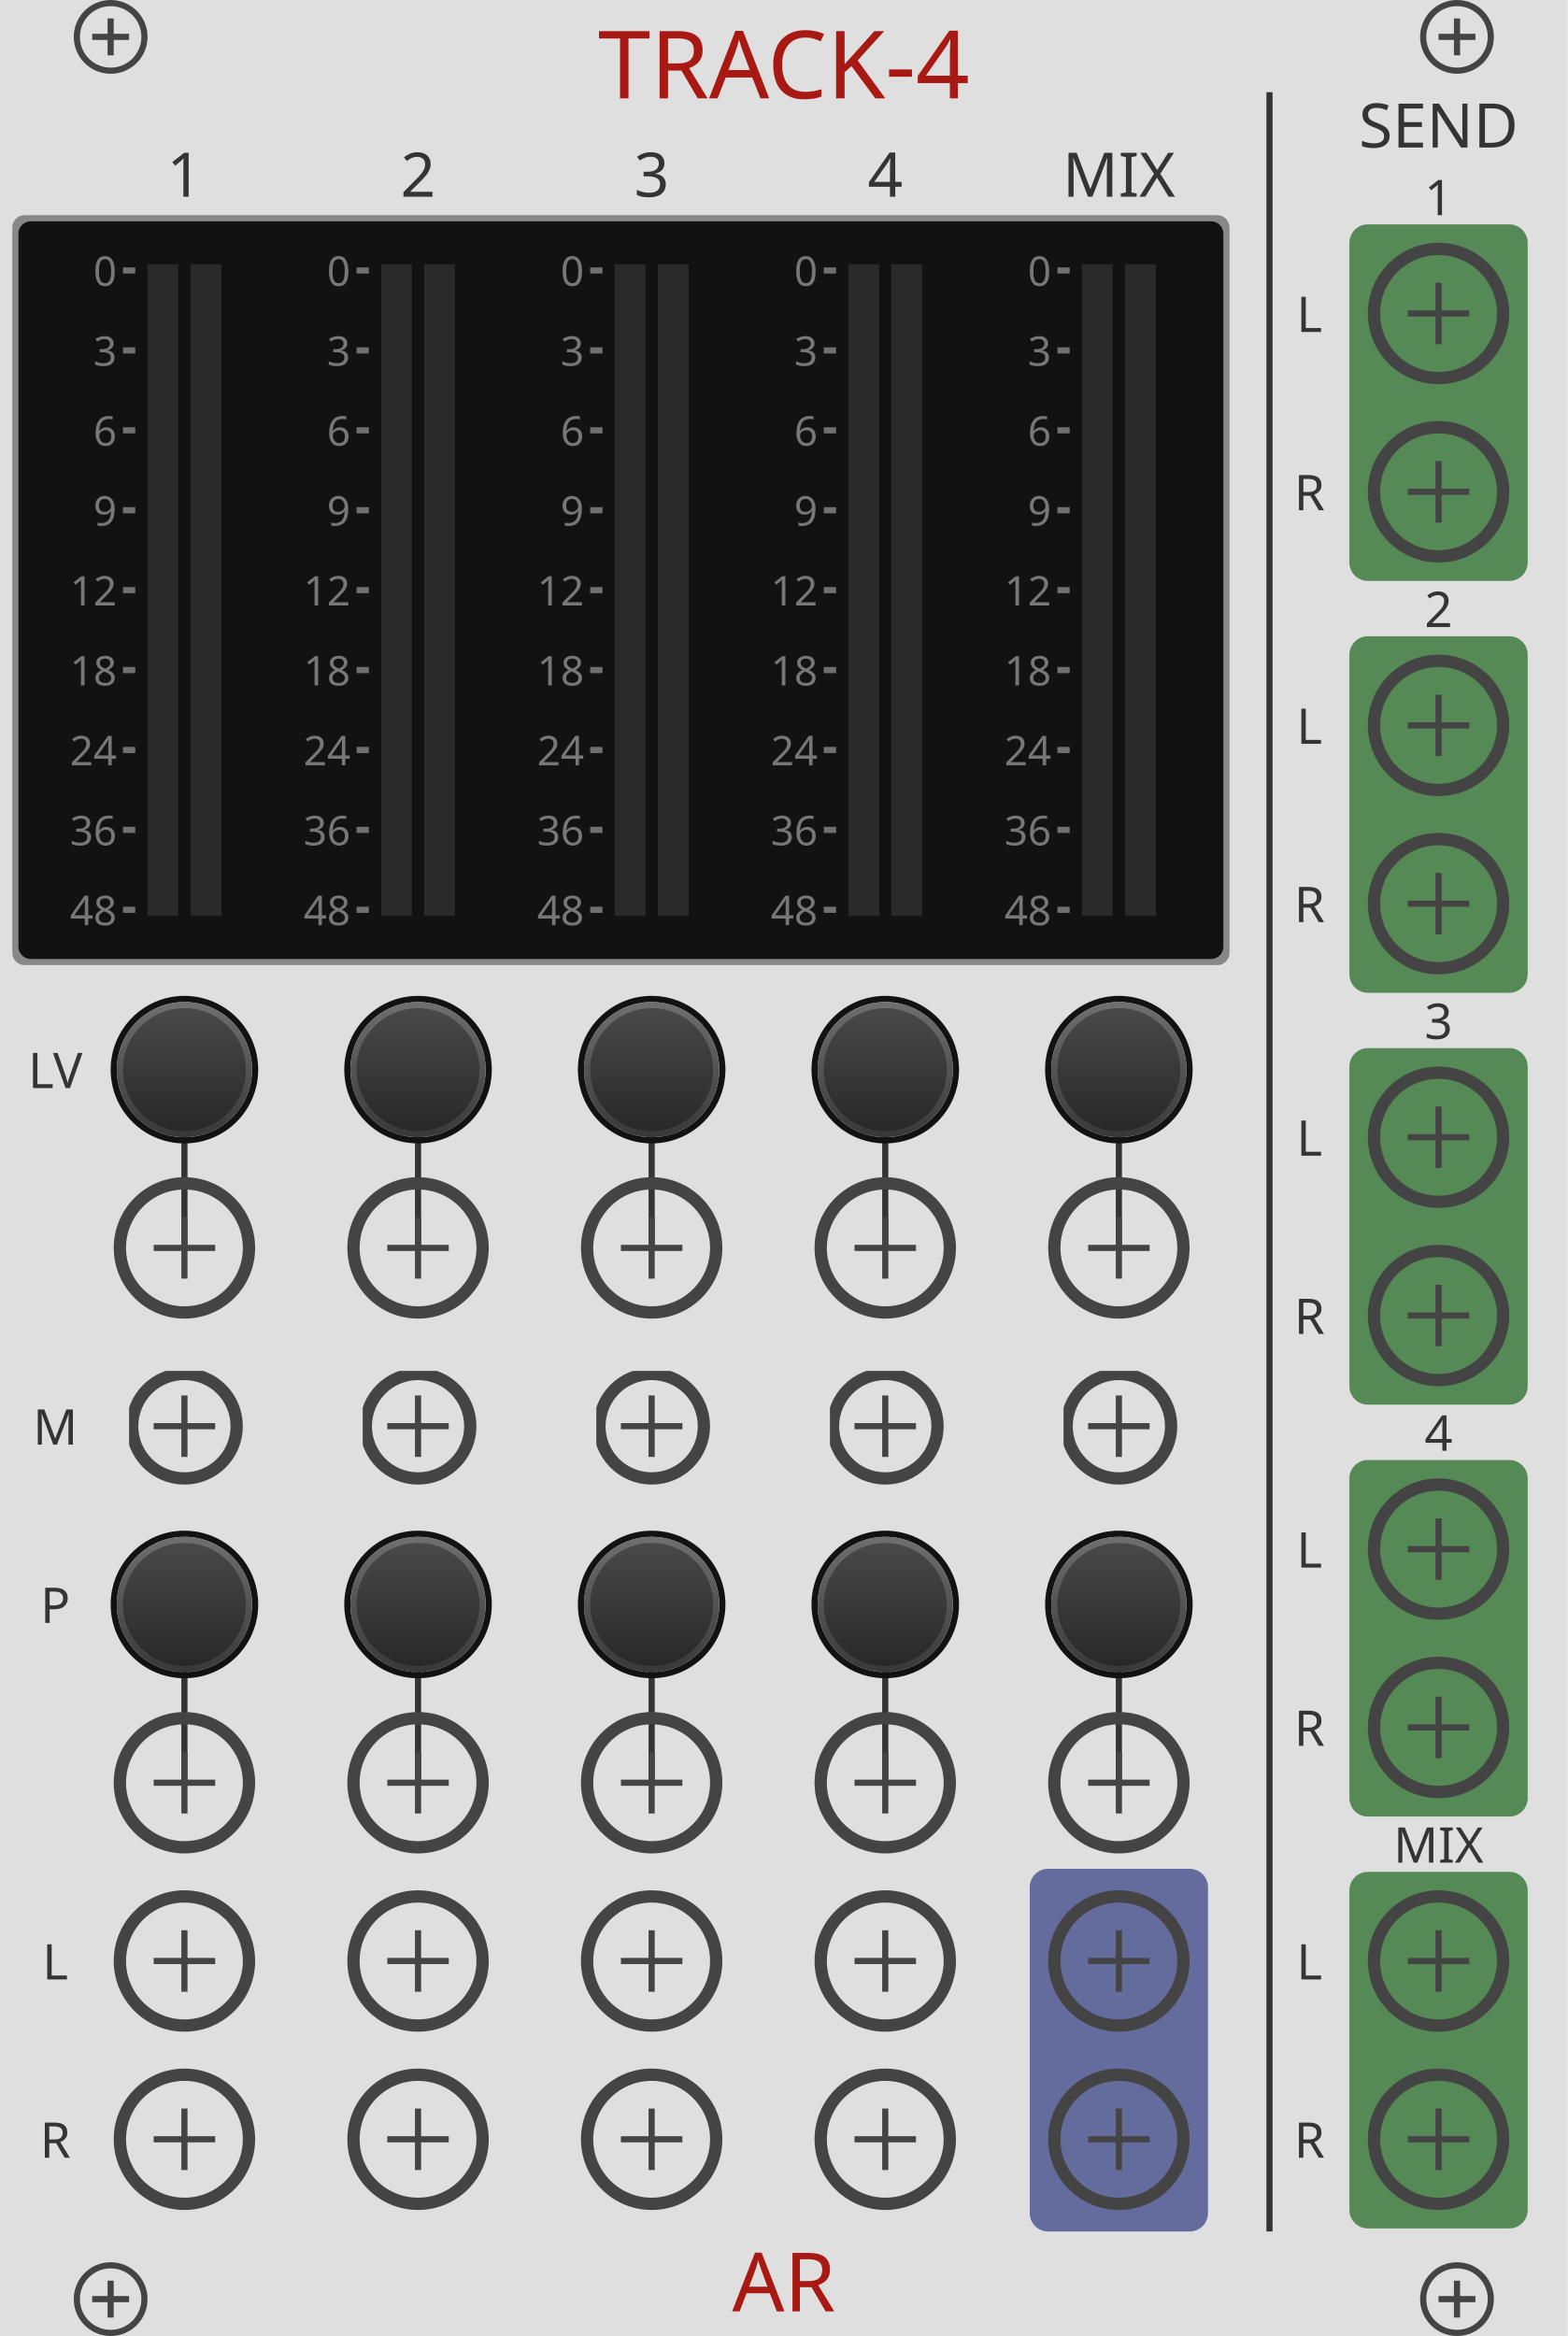
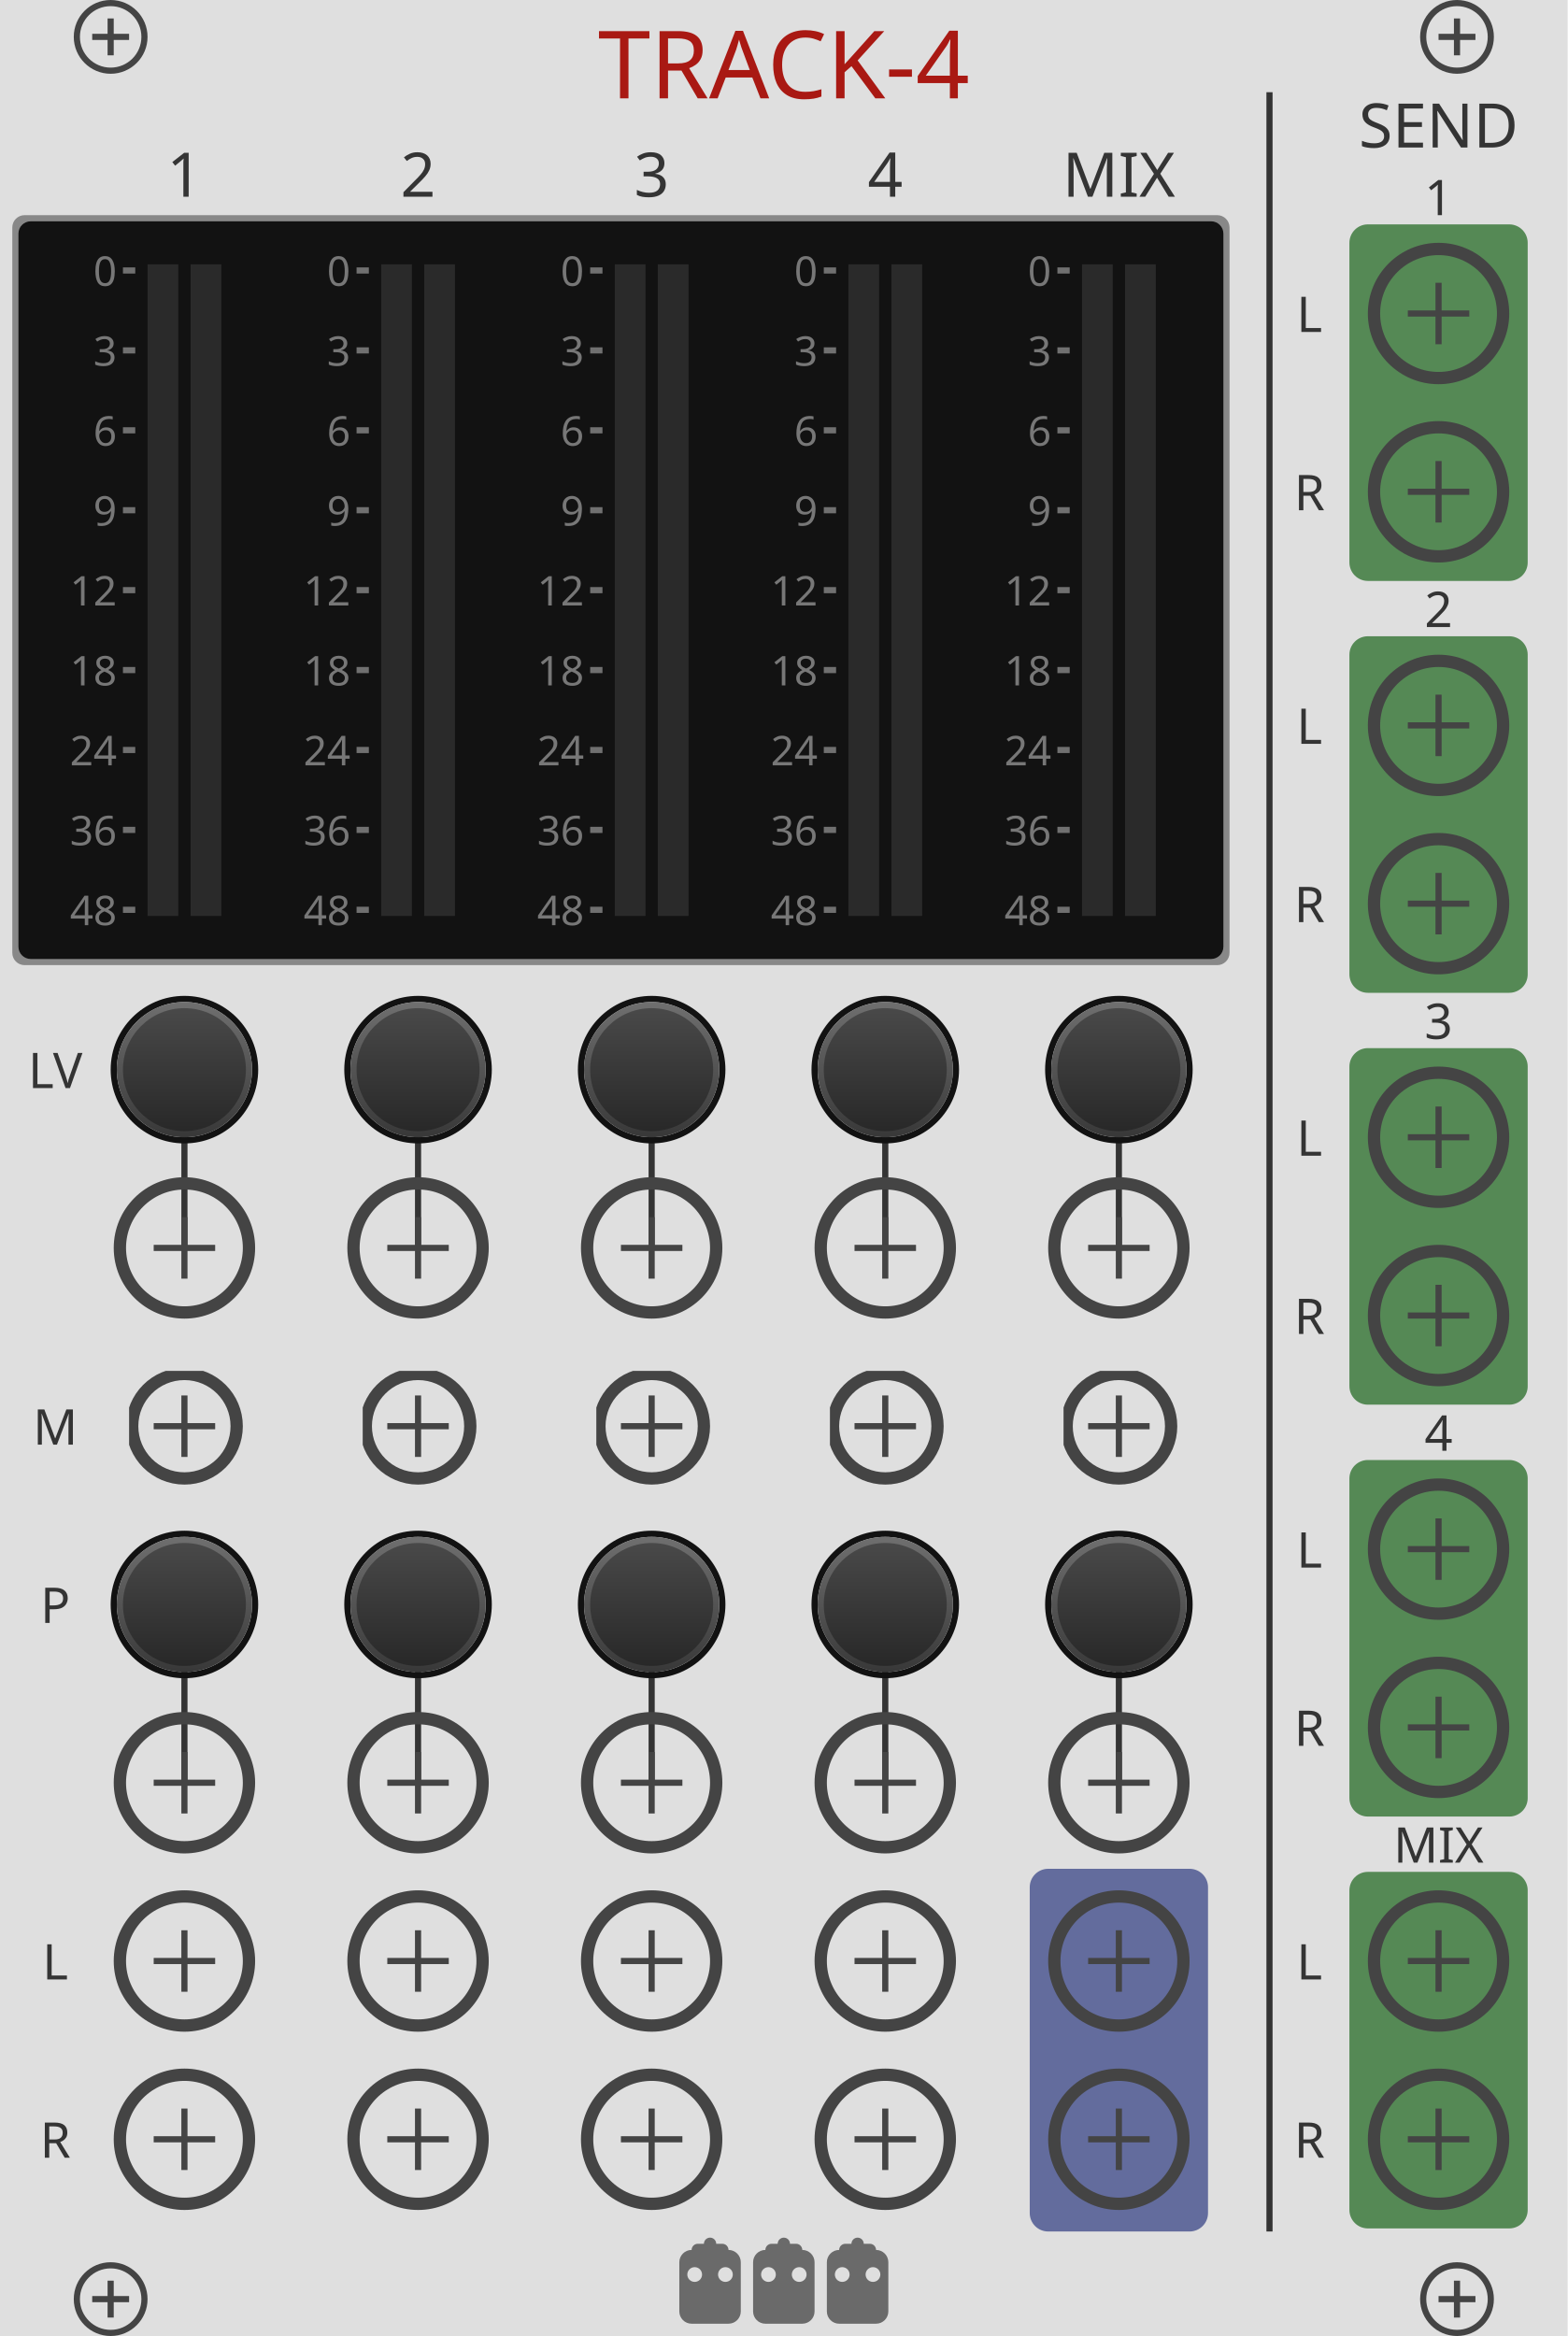
<svg xmlns="http://www.w3.org/2000/svg" xmlns:xlink="http://www.w3.org/1999/xlink" version="1.1" width="255" height="380" viewBox="0 0 255 380">
  <style>

    text.title {
      fill: #a91913;
      font-family: 'DIN Alternate';
      font-size: 11.5pt;
-     }
-     text.logo {
-       fill: #a91913;
-       font-family: 'DIN Alternate';
-       font-size: 10pt;
    }
    text.big-label {
      fill: #343434;
      font-family: 'DIN Alternate';
      font-size: 7.5pt;
    }
    text.label {
      fill: #343434;
      font-family: 'DIN Alternate';
      font-size: 6pt;
    }
    text.output-label {
      fill: #dfdfdf;
      font-family: 'DIN Alternate';
      font-size: 6pt;
    }

    .background {
      fill: #dfdfdf;
    }
    .poly-output {
      fill: #558955;
    }
    .mono-output {
      fill: #636c9d;
    }

    polyline.icon {
      stroke: #343434;
      stroke-width: 1.2;
      fill: none;
    }
    polyline.connect {
      stroke: #343434;
      stroke-width: 1;
      fill: none;
    }

    rect.lcd-bg {
      fill: #121212;
    }
    rect.lcd-bg-frame {
      fill: #888888;
    }
    rect.lcd-bg-accent {
      fill: #2a2a2a;
    }
    text.lcd-label {
      fill: #777777;
      font-family: 'Monaco';
      font-size: 5pt;
    }
    polyline.lcd-tick {
      stroke: #707070;
      stroke-width: 1;
      fill: none;
    }

    .blueprint {
      stroke: #444444;
      fill: none;
    }

  </style>
  <defs>
    <linearGradient id="smallKnobLight" x1="0%" y1="0%" x2="0%" y2="100%">
      <stop offset="0%" stop-color="#6f6f6f" />
      <stop offset="100%" stop-color="#383838" />
    </linearGradient>
    <linearGradient id="smallKnobDark" x1="0%" y1="0%" x2="0%" y2="100%">
      <stop offset="0%" stop-color="#494949" />
      <stop offset="100%" stop-color="#282828" />
    </linearGradient>
    <linearGradient id="bigKnobLight" x1="0%" y1="0%" x2="0%" y2="100%">
      <stop offset="0%" stop-color="#888" />
      <stop offset="100%" stop-color="#333" />
    </linearGradient>
    <linearGradient id="bigKnobDark" x1="0%" y1="0%" x2="0%" y2="100%">
      <stop offset="0%" stop-color="#5c5c5c" />
      <stop offset="100%" stop-color="#282828" />
    </linearGradient>
    <symbol id="knob18">
      <g transform="translate(9 9)">
        <circle r="8.5" stroke="#222" fill="none" />
        <circle r="8" fill="url('#smallKnobLight')" />
        <circle r="7" fill="url('#smallKnobDark')" />
      </g>
    </symbol>
    <symbol id="knob24">
      <g transform="translate(12 12)">
        <circle r="11.5" stroke="#121212" fill="none" />
        <circle r="11" fill="url('#smallKnobLight')" />
        <circle r="10" fill="url('#smallKnobDark')" />
      </g>
    </symbol>
    <symbol id="knob45">
      <g transform="translate(22.5 22.5)">
        <circle r="22" fill="url('#bigKnobDark')" />
        <circle r="20" fill="url('#bigKnobLight')" />
      </g>
    </symbol>
    <symbol id="toggleButton">
      <g transform="translate(9 9)">
        <polyline points="-5,0 5,0" stroke-width="1" class="blueprint" />
        <polyline points="0,-5 0,5" stroke-width="1" class="blueprint" />
        <circle cx="0" cy="0" r="8.5" stroke-width="2" class="blueprint" />
      </g>
    </symbol>
    <symbol id="port">
      <g transform="translate(12 12)">
        <polyline points="-5,0 5,0" stroke-width="1" class="blueprint" />
        <polyline points="0,-5 0,5" stroke-width="1" class="blueprint" />
        <circle cx="0" cy="0" r="10.5" stroke-width="2" class="blueprint" />
      </g>
    </symbol>
    <symbol id="screw">
      <g transform="translate(6 6)">
        <polyline points="-3,0 3,0" stroke-width="1" class="blueprint" />
        <polyline points="0,-3 0,3" stroke-width="1" class="blueprint" />
      </g>
      <circle cx="6" cy="6" r="5.5" stroke-width="1" class="blueprint" />
    </symbol>
    <symbol id="hswitch14">
      <rect x="1" y="1" rx="2" width="20" height="12" stroke-width="2" class="blueprint" />
      <g transform="translate(12 7)">
        <polyline points="-5,0 5,0" stroke-width="1" class="blueprint" />
        <polyline points="0,-5 0,5" stroke-width="1" class="blueprint" />
      </g>
    </symbol>
    <symbol id="meter-strip">
      <g transform="translate(20 4)">
        <rect x="-6" y="-1" width="5" height="106" class="lcd-bg-accent" />
        <rect x="1" y="-1" width="5" height="106" class="lcd-bg-accent" />
        <g transform="translate(-11 2.5)">
          <text x="0" y="0" class="lcd-label" text-anchor="end">0</text>
          <text x="0" y="13" class="lcd-label" text-anchor="end">3</text>
          <text x="0" y="26" class="lcd-label" text-anchor="end">6</text>
          <text x="0" y="39" class="lcd-label" text-anchor="end">9</text>
          <text x="0" y="52" class="lcd-label" text-anchor="end">12</text>
          <text x="0" y="65" class="lcd-label" text-anchor="end">18</text>
          <text x="0" y="78" class="lcd-label" text-anchor="end">24</text>
          <text x="0" y="91" class="lcd-label" text-anchor="end">36</text>
          <text x="0" y="104" class="lcd-label" text-anchor="end">48</text>
        </g>
        <g transform="translate(-10 0)">
          <polyline points="0   0 2   0" class="lcd-tick" />
          <polyline points="0  13 2  13" class="lcd-tick" />
          <polyline points="0  26 2  26" class="lcd-tick" />
          <polyline points="0  39 2  39" class="lcd-tick" />
          <polyline points="0  52 2  52" class="lcd-tick" />
          <polyline points="0  65 2  65" class="lcd-tick" />
          <polyline points="0  78 2  78" class="lcd-tick" />
          <polyline points="0  91 2  91" class="lcd-tick" />
          <polyline points="0 104 2 104" class="lcd-tick" />
        </g>
      </g>
    </symbol>
+     <symbol id="logo">
+       <g transform="translate(6 6)">
+         <rect x="-5" y="-4" height="12" width="10" rx="2" fill="#6a6a6a" stroke="none" />
+         <rect x="-3" y="-5" height="4" width="6" rx="1" fill="#6a6a6a" stroke="none" />
+         <path d="M0,-3, 0,-5" stroke="#6a6a6a" stroke-width="2" stroke-linecap="round" />
+         <circle cx="-2.5" cy="0" r="1.2" fill="#dfdfdf" stroke="none" />
+         <circle cx="2.5" cy="0" r="1.2" fill="#dfdfdf" stroke="none" />
+       </g>
+     </symbol>
  </defs>
  <rect class="background" width="100%" height="100%" />
  <text class="title" x="50%" y="16" text-anchor="middle">TRACK-4</text>
-   <text class="logo" x="50%" y="376" text-anchor="middle">AR</text>
+   <g transform="translate(127.5 370)">
+     <g transform="translate(-18 -6)">
+       <use xlink:href="#logo" />
+     </g>
+     <g transform="translate(-6 -6)">
+       <use xlink:href="#logo" />
+     </g>
+     <g transform="translate(6 -6)">
+       <use xlink:href="#logo" />
+     </g>
+   </g>
  <g transform="translate(12 0)">
    <use xlink:href="#screw" />
  </g>
  <g transform="translate(12 368)">
    <use xlink:href="#screw" />
  </g>
  <g transform="translate(231 0)">
    <use xlink:href="#screw" />
  </g>
  <g transform="translate(231 368)">
    <use xlink:href="#screw" />
  </g>
  <rect x="2" y="35" width="198" height="122" rx="2" class="lcd-bg-frame" />
  <rect x="3" y="36" width="196" height="120" rx="2" class="lcd-bg" />
  <g transform="translate(9 0)">
    <g transform="translate(0 174)">
      <text x="0" y="3" class="label" text-anchor="middle">LV</text>
    </g>
    <g transform="translate(0 232)">
      <text x="0" y="3" class="label" text-anchor="middle">M</text>
    </g>
    <g transform="translate(0 261)">
      <text x="0" y="3" class="label" text-anchor="middle">P</text>
    </g>
    <g transform="translate(0 319)">
      <text x="0" y="3" class="label" text-anchor="middle">L</text>
    </g>
    <g transform="translate(0 348)">
      <text x="0" y="3" class="label" text-anchor="middle">R</text>
    </g>
  </g>
  <g transform="translate(30 32)">
    <text x="0" y="0" class="big-label" text-anchor="middle">1</text>
  </g>
  <g transform="translate(30 44)">
    <use xlink:href="#meter-strip" transform="translate(-20 -4)" />
  </g>
  <g transform="translate(30 174)">
    <polyline points="0 0 0 29" class="connect" />
    <use xlink:href="#knob24" transform="translate(-12 -12)" />
  </g>
  <g transform="translate(30 203)">
    <use xlink:href="#port" transform="translate(-12 -12)" />
  </g>
  <g transform="translate(30 232)">
    <use xlink:href="#toggleButton" transform="translate(-9 -9)" />
  </g>
  <g transform="translate(30 261)">
    <polyline points="0 0 0 29" class="connect" />
    <use xlink:href="#knob24" transform="translate(-12 -12)" />
  </g>
  <g transform="translate(30 290)">
    <use xlink:href="#port" transform="translate(-12 -12)" />
  </g>
  <g transform="translate(30 319)">
    <use xlink:href="#port" transform="translate(-12 -12)" />
  </g>
  <g transform="translate(30 348)">
    <use xlink:href="#port" transform="translate(-12 -12)" />
  </g>
  <g transform="translate(38 0)">
    <g transform="translate(30 32)">
      <text x="0" y="0" class="big-label" text-anchor="middle">2</text>
    </g>
    <g transform="translate(30 44)">
      <use xlink:href="#meter-strip" transform="translate(-20 -4)" />
    </g>
    <g transform="translate(30 174)">
      <polyline points="0 0 0 29" class="connect" />
      <use xlink:href="#knob24" transform="translate(-12 -12)" />
    </g>
    <g transform="translate(30 203)">
      <use xlink:href="#port" transform="translate(-12 -12)" />
    </g>
    <g transform="translate(30 232)">
      <use xlink:href="#toggleButton" transform="translate(-9 -9)" />
    </g>
    <g transform="translate(30 261)">
      <polyline points="0 0 0 29" class="connect" />
      <use xlink:href="#knob24" transform="translate(-12 -12)" />
    </g>
    <g transform="translate(30 290)">
      <use xlink:href="#port" transform="translate(-12 -12)" />
    </g>
    <g transform="translate(30 319)">
      <use xlink:href="#port" transform="translate(-12 -12)" />
    </g>
    <g transform="translate(30 348)">
      <use xlink:href="#port" transform="translate(-12 -12)" />
    </g>
  </g>
  <g transform="translate(76 0)">
    <g transform="translate(30 32)">
      <text x="0" y="0" class="big-label" text-anchor="middle">3</text>
    </g>
    <g transform="translate(30 44)">
      <use xlink:href="#meter-strip" transform="translate(-20 -4)" />
    </g>
    <g transform="translate(30 174)">
      <polyline points="0 0 0 29" class="connect" />
      <use xlink:href="#knob24" transform="translate(-12 -12)" />
    </g>
    <g transform="translate(30 203)">
      <use xlink:href="#port" transform="translate(-12 -12)" />
    </g>
    <g transform="translate(30 232)">
      <use xlink:href="#toggleButton" transform="translate(-9 -9)" />
    </g>
    <g transform="translate(30 261)">
      <polyline points="0 0 0 29" class="connect" />
      <use xlink:href="#knob24" transform="translate(-12 -12)" />
    </g>
    <g transform="translate(30 290)">
      <use xlink:href="#port" transform="translate(-12 -12)" />
    </g>
    <g transform="translate(30 319)">
      <use xlink:href="#port" transform="translate(-12 -12)" />
    </g>
    <g transform="translate(30 348)">
      <use xlink:href="#port" transform="translate(-12 -12)" />
    </g>
  </g>
  <g transform="translate(114 0)">
    <g transform="translate(30 32)">
      <text x="0" y="0" class="big-label" text-anchor="middle">4</text>
    </g>
    <g transform="translate(30 44)">
      <use xlink:href="#meter-strip" transform="translate(-20 -4)" />
    </g>
    <g transform="translate(30 174)">
      <polyline points="0 0 0 29" class="connect" />
      <use xlink:href="#knob24" transform="translate(-12 -12)" />
    </g>
    <g transform="translate(30 203)">
      <use xlink:href="#port" transform="translate(-12 -12)" />
    </g>
    <g transform="translate(30 232)">
      <use xlink:href="#toggleButton" transform="translate(-9 -9)" />
    </g>
    <g transform="translate(30 261)">
      <polyline points="0 0 0 29" class="connect" />
      <use xlink:href="#knob24" transform="translate(-12 -12)" />
    </g>
    <g transform="translate(30 290)">
      <use xlink:href="#port" transform="translate(-12 -12)" />
    </g>
    <g transform="translate(30 319)">
      <use xlink:href="#port" transform="translate(-12 -12)" />
    </g>
    <g transform="translate(30 348)">
      <use xlink:href="#port" transform="translate(-12 -12)" />
    </g>
  </g>
  <g transform="translate(152 0)">
    <g transform="translate(30 32)">
      <text x="0" y="0" class="big-label" text-anchor="middle">MIX</text>
    </g>
    <g transform="translate(30 44)">
      <use xlink:href="#meter-strip" transform="translate(-20 -4)" />
    </g>
    <g transform="translate(30 174)">
      <polyline points="0 0 0 29" class="connect" />
      <use xlink:href="#knob24" transform="translate(-12 -12)" />
    </g>
    <g transform="translate(30 203)">
      <use xlink:href="#port" transform="translate(-12 -12)" />
    </g>
    <g transform="translate(30 232)">
      <use xlink:href="#toggleButton" transform="translate(-9 -9)" />
    </g>
    <g transform="translate(30 261)">
      <polyline points="0 0 0 29" class="connect" />
      <use xlink:href="#knob24" transform="translate(-12 -12)" />
    </g>
    <g transform="translate(30 290)">
      <use xlink:href="#port" transform="translate(-12 -12)" />
    </g>
    <g transform="translate(30 319)">
      <rect x="-14.5" y="-15" width="29" height="59" rx="3" class="mono-output" />
      <use xlink:href="#port" transform="translate(-12 -12)" />
    </g>
    <g transform="translate(30 348)">
      <use xlink:href="#port" transform="translate(-12 -12)" />
    </g>
  </g>
  <g transform="translate(234 0)">
    <polyline points="-27.5 15 -27.5 363" class="connect" />
    <text x="0" y="24" class="big-label" text-anchor="middle">SEND</text>
    <g transform="translate(0 51)">
      <text x="0" y="-16" class="label" text-anchor="middle">1</text>
      <text x="-21" y="3" class="label" text-anchor="middle">L</text>
      <rect x="-14.5" y="-14.5" width="29" height="58" rx="3" class="poly-output" />
      <use xlink:href="#port" transform="translate(-12 -12)" />
      <g transform="translate(0 29)">
        <text x="-21" y="3" class="label" text-anchor="middle">R</text>
        <use xlink:href="#port" transform="translate(-12 -12)" />
      </g>
    </g>
    <g transform="translate(0 118)">
      <text x="0" y="-16" class="label" text-anchor="middle">2</text>
      <text x="-21" y="3" class="label" text-anchor="middle">L</text>
      <rect x="-14.5" y="-14.5" width="29" height="58" rx="3" class="poly-output" />
      <use xlink:href="#port" transform="translate(-12 -12)" />
      <g transform="translate(0 29)">
        <text x="-21" y="3" class="label" text-anchor="middle">R</text>
        <use xlink:href="#port" transform="translate(-12 -12)" />
      </g>
    </g>
    <g transform="translate(0 185)">
      <text x="0" y="-16" class="label" text-anchor="middle">3</text>
      <text x="-21" y="3" class="label" text-anchor="middle">L</text>
      <rect x="-14.5" y="-14.5" width="29" height="58" rx="3" class="poly-output" />
      <use xlink:href="#port" transform="translate(-12 -12)" />
      <g transform="translate(0 29)">
        <text x="-21" y="3" class="label" text-anchor="middle">R</text>
        <use xlink:href="#port" transform="translate(-12 -12)" />
      </g>
    </g>
    <g transform="translate(0 252)">
      <text x="0" y="-16" class="label" text-anchor="middle">4</text>
      <text x="-21" y="3" class="label" text-anchor="middle">L</text>
      <rect x="-14.5" y="-14.5" width="29" height="58" rx="3" class="poly-output" />
      <use xlink:href="#port" transform="translate(-12 -12)" />
      <g transform="translate(0 29)">
        <text x="-21" y="3" class="label" text-anchor="middle">R</text>
        <use xlink:href="#port" transform="translate(-12 -12)" />
      </g>
    </g>
    <g transform="translate(0 319)">
      <text x="0" y="-16" class="label" text-anchor="middle">MIX</text>
      <text x="-21" y="3" class="label" text-anchor="middle">L</text>
      <rect x="-14.5" y="-14.5" width="29" height="58" rx="3" class="poly-output" />
      <use xlink:href="#port" transform="translate(-12 -12)" />
      <g transform="translate(0 29)">
        <text x="-21" y="3" class="label" text-anchor="middle">R</text>
        <use xlink:href="#port" transform="translate(-12 -12)" />
      </g>
    </g>
  </g>
</svg>
